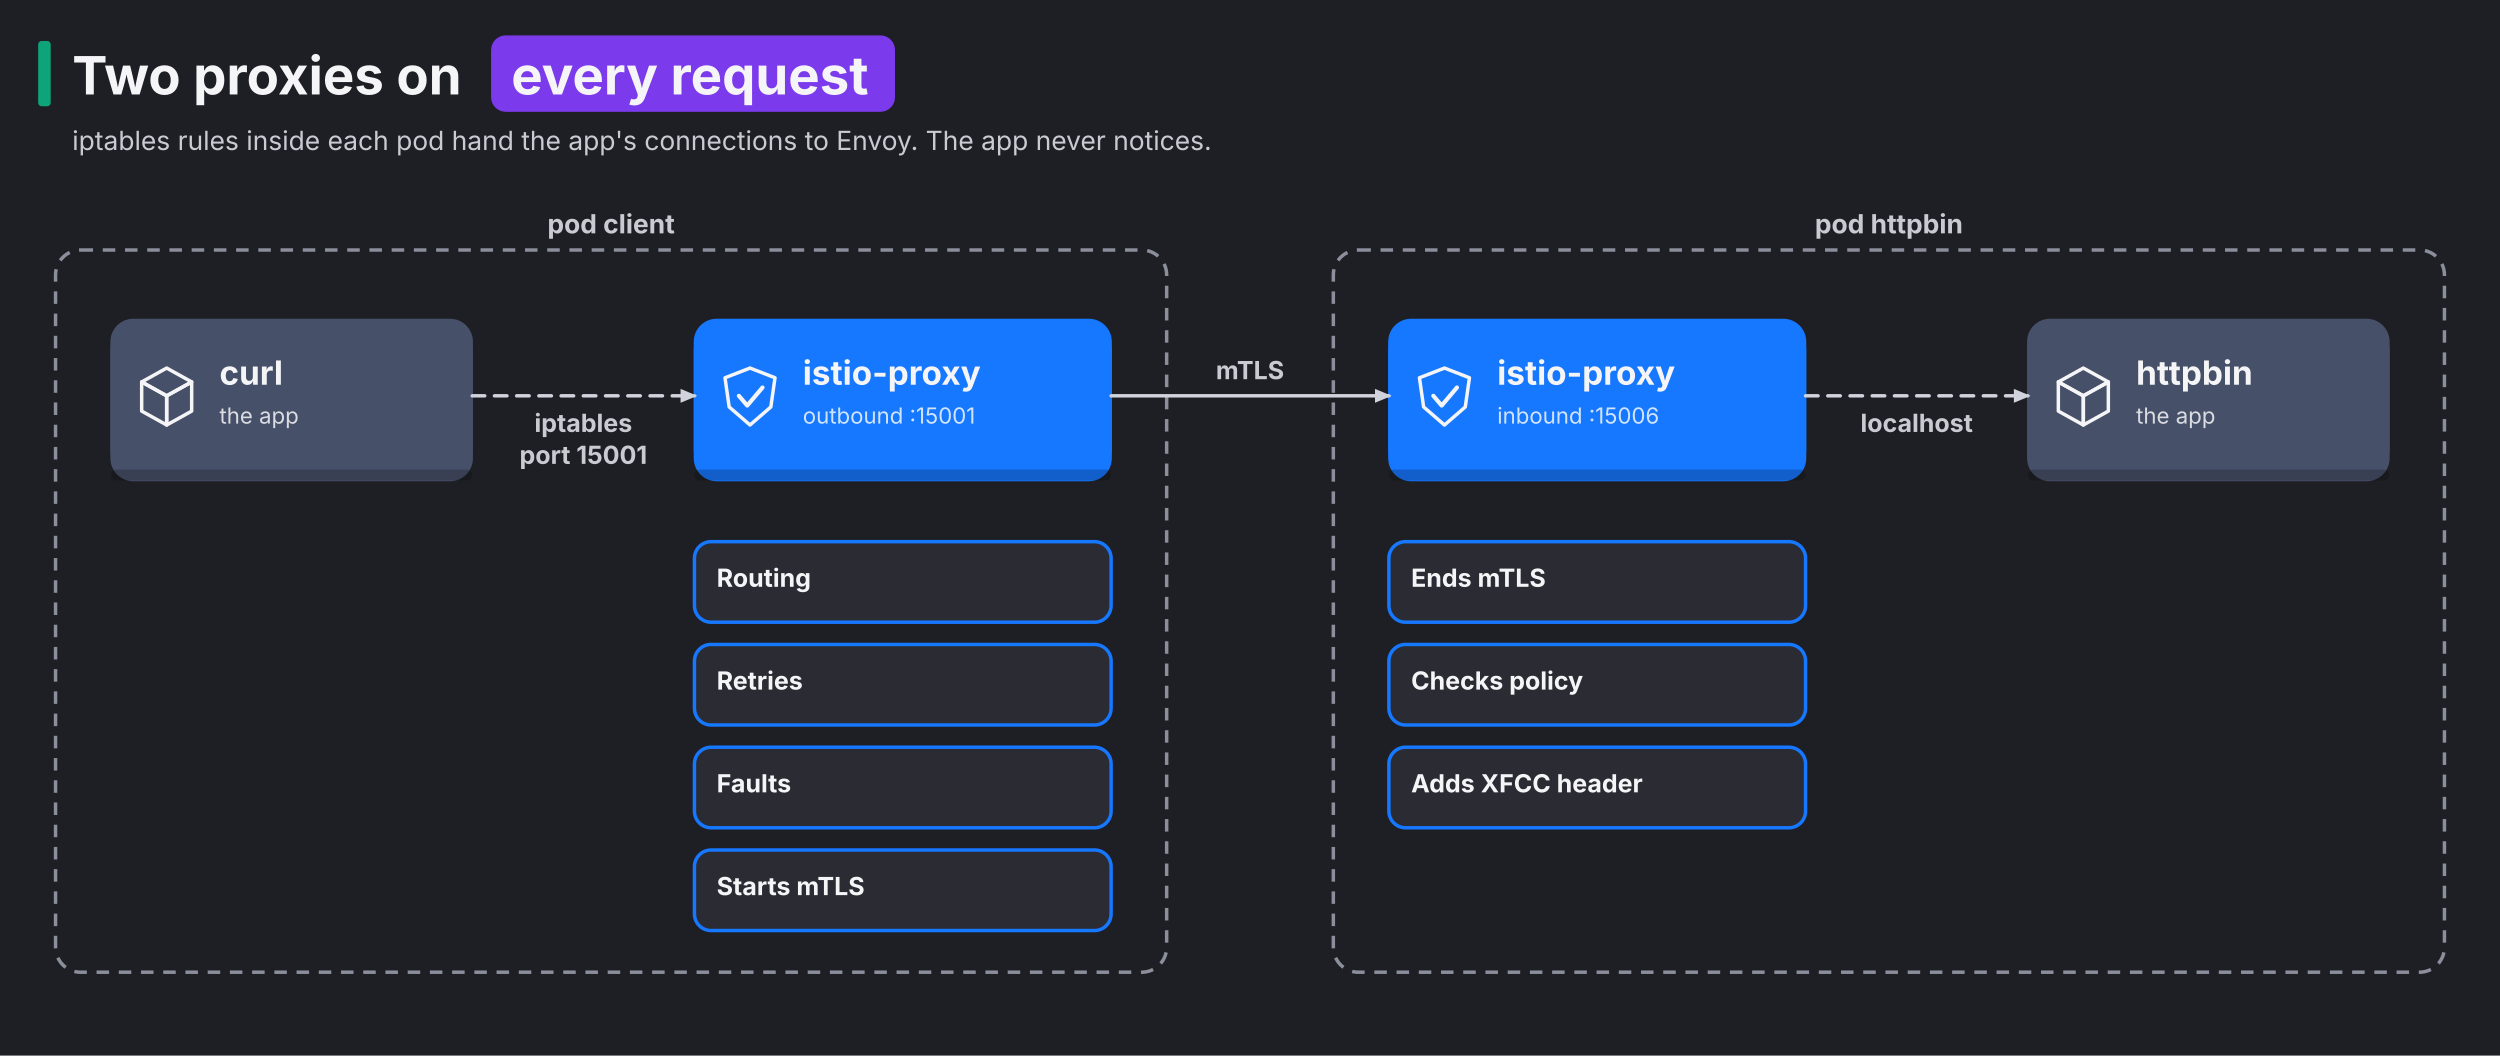
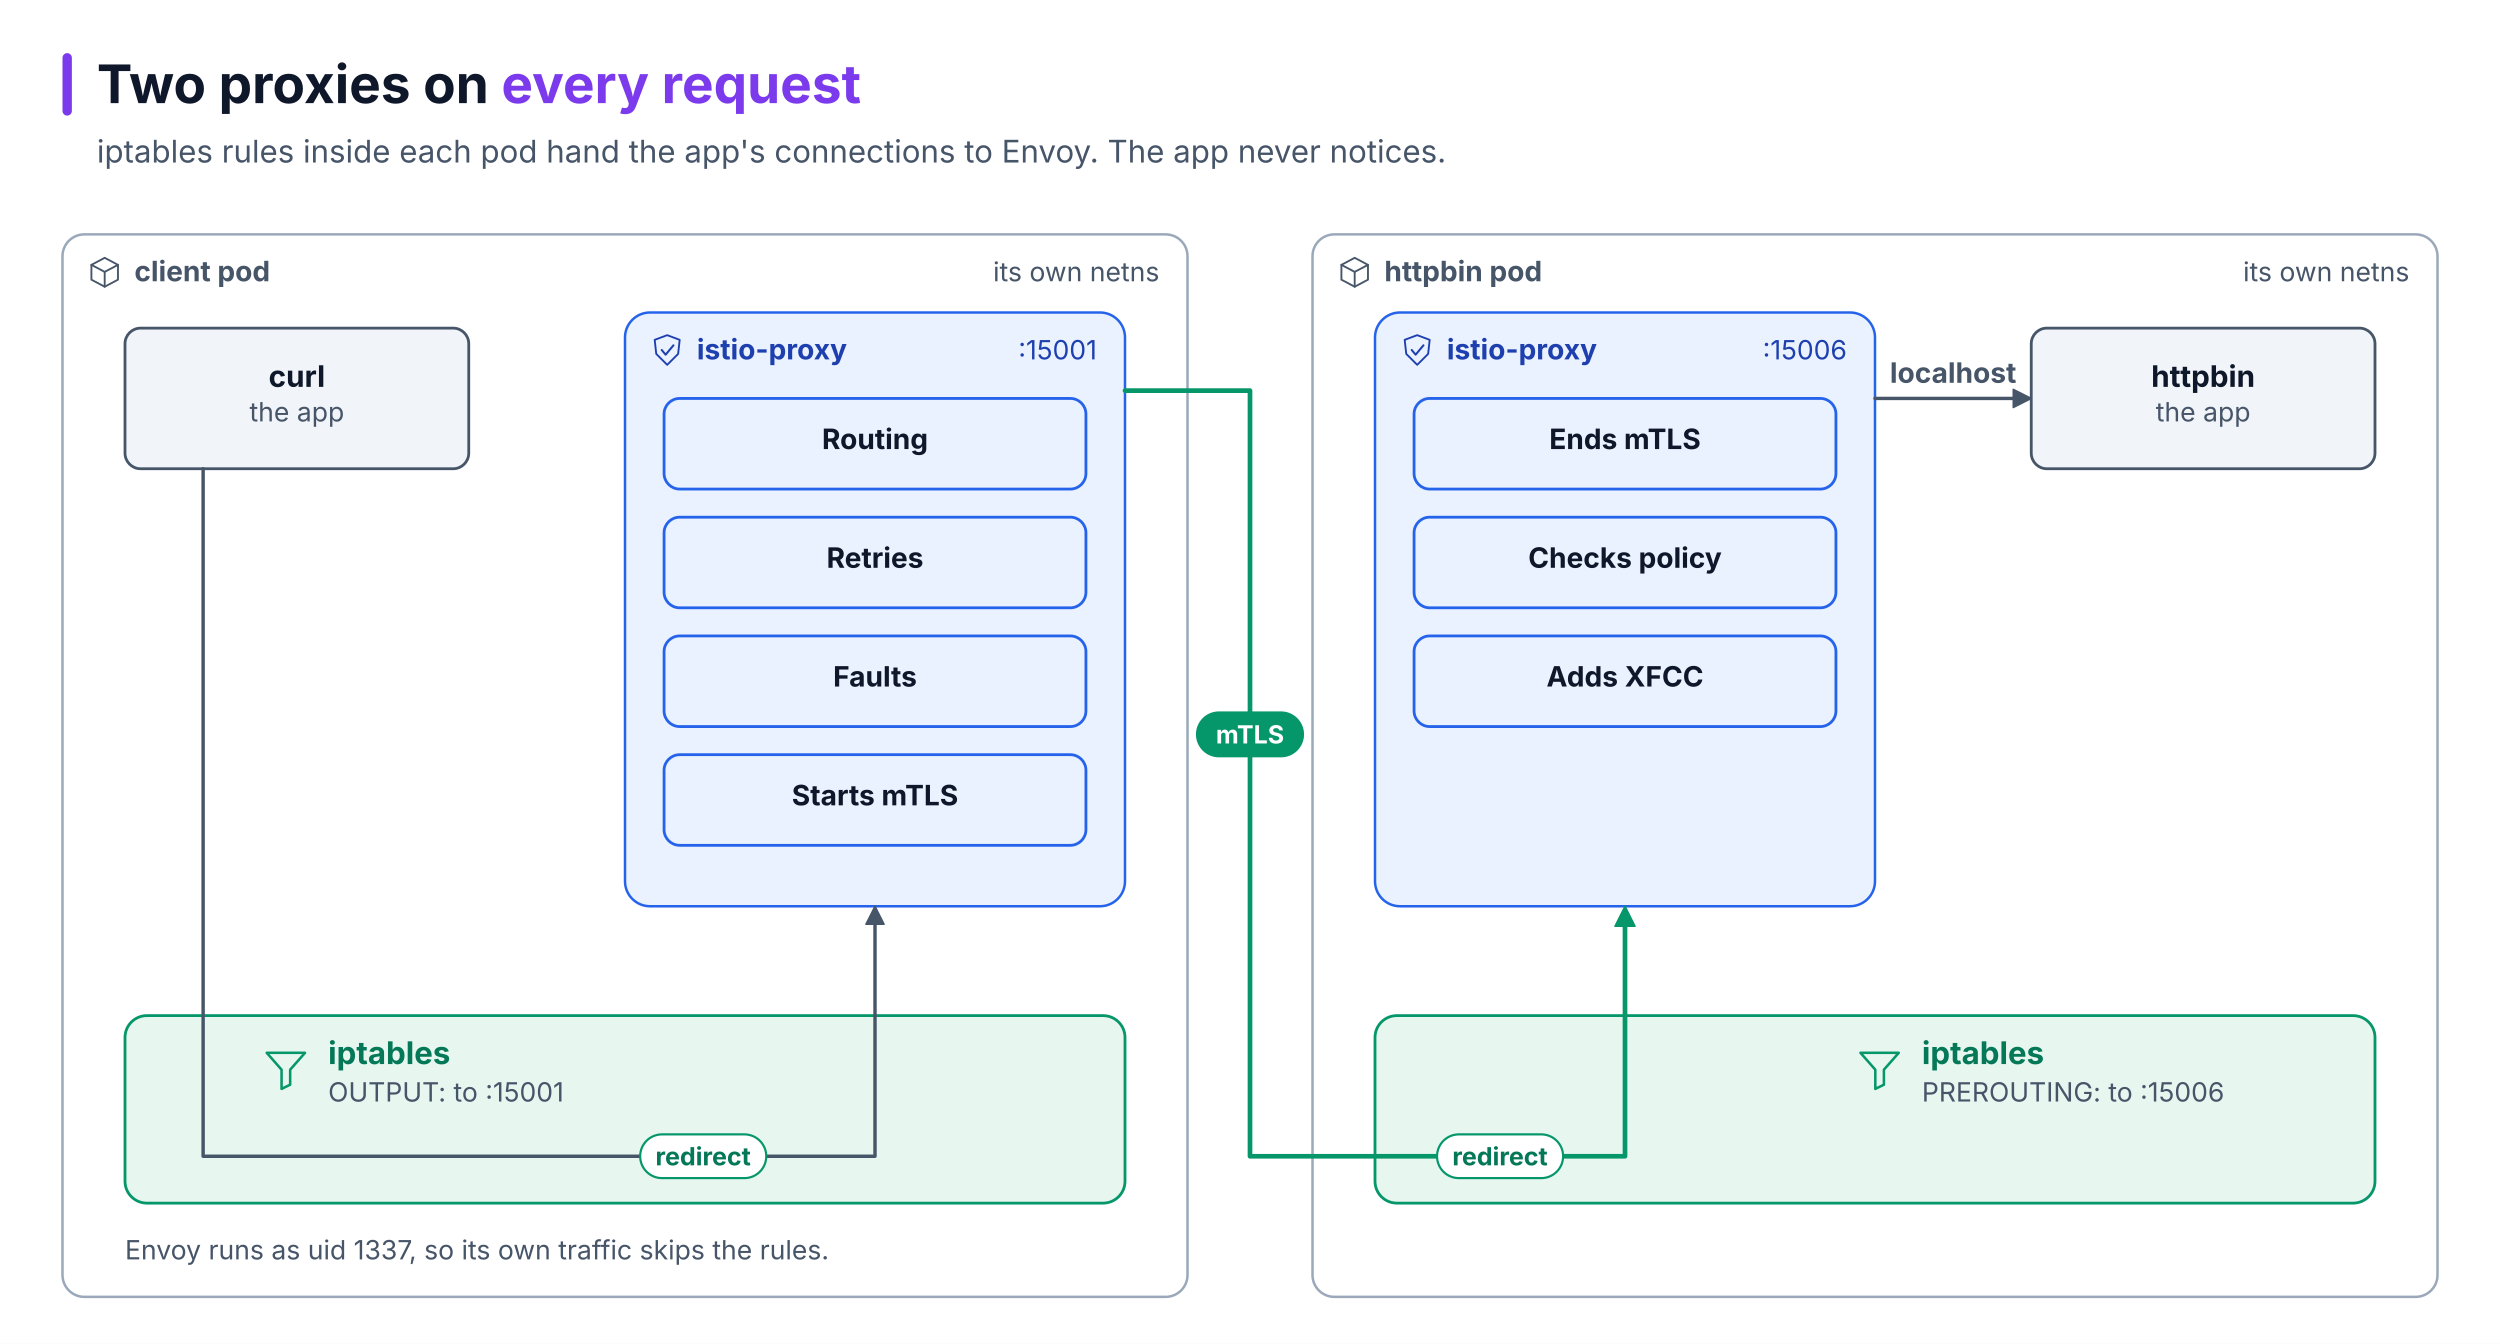
- <svg xmlns="http://www.w3.org/2000/svg" width="1800" height="760" viewBox="0 0 1800 760" font-family="Inter, -apple-system, 'Segoe UI', Helvetica, Arial, sans-serif">
-   <rect width="1800" height="760" fill="#1e1f24" />
-   <defs>
-     <marker id="h" markerWidth="12" markerHeight="10" refX="10" refY="5" orient="auto" markerUnits="userSpaceOnUse">
-       <path d="M0,0 L12,5 L0,10 z" fill="#d0d3dc" />
-     </marker>
-   </defs>
-   <rect x="28.0" y="30.0" width="8.0" height="46.0" rx="2" fill="#0ea47a" stroke="#0ea47a" stroke-width="1" />
-   <text x="52.0" y="68.0" font-size="38" fill="#f5f5f7" font-weight="700" text-anchor="start">Two proxies on</text>
-   <rect x="354.1" y="26.0" width="289.8" height="54.0" rx="10" fill="#7c3aed" stroke="#7c3aed" stroke-width="1" />
-   <text x="368.1" y="68.0" font-size="38" fill="#f5f5f7" font-weight="700" text-anchor="start">every request</text>
-   <text x="52.0" y="108.0" font-size="19" fill="#c9cbd3" text-anchor="start">iptables rules inside each pod hand the app's connections to Envoy. The app never notices.</text>
-   <rect x="40.0" y="180.0" width="800.0" height="520.0" rx="18" fill="#00000000" stroke="#8b8f9c" stroke-width="2.5" stroke-dasharray="9 7" />
-   <text x="440.0" y="168.0" font-size="19" fill="#c9cbd3" font-weight="700" text-anchor="middle">pod client</text>
-   <rect x="80.0" y="236.0" width="260.0" height="110.0" rx="16" fill="#475069" stroke="#475069" stroke-width="1" />
-   <rect x="80.0" y="230.0" width="260.0" height="110.0" rx="16" fill="#475069" stroke="#475069" stroke-width="1" />
-   <rect x="80.0" y="338.0" width="260.0" height="8.0" rx="4" fill="#00000033" stroke="#00000033" stroke-width="0" />
-   <polygon points="120.0,265.0 138.0,275.0 120.0,285.0 102.0,275.0" fill="none" stroke="#f5f5f7" stroke-width="2.5" stroke-linejoin="round" />
-   <polygon points="102.0,275.0 120.0,285.0 120.0,306.0 102.0,296.0" fill="none" stroke="#f5f5f7" stroke-width="2.5" stroke-linejoin="round" />
-   <polygon points="138.0,275.0 120.0,285.0 120.0,306.0 138.0,296.0" fill="none" stroke="#f5f5f7" stroke-width="2.5" stroke-linejoin="round" />
-   <text x="158.0" y="277.0" font-size="24" fill="#f5f5f7" font-weight="700" text-anchor="start">curl</text>
-   <text x="158.0" y="305.0" font-size="16" fill="#ffffffcc" text-anchor="start">the app</text>
-   <rect x="500.0" y="236.0" width="300.0" height="110.0" rx="16" fill="#1677ff" stroke="#1677ff" stroke-width="1" />
-   <rect x="500.0" y="230.0" width="300.0" height="110.0" rx="16" fill="#1677ff" stroke="#1677ff" stroke-width="1" />
-   <rect x="500.0" y="338.0" width="300.0" height="8.0" rx="4" fill="#00000033" stroke="#00000033" stroke-width="0" />
-   <polygon points="540.0,265.0 558.0,272.0 555.0,293.0 540.0,306.0 525.0,293.0 522.0,272.0" fill="none" stroke="#f5f5f7" stroke-width="2.5" stroke-linejoin="round" />
-   <polyline points="532.0,285.0 538.0,292.0 549.0,279.0" fill="none" stroke="#f5f5f7" stroke-width="3" stroke-linecap="round" stroke-linejoin="round" />
-   <text x="578.0" y="277.0" font-size="24" fill="#f5f5f7" font-weight="700" text-anchor="start">istio-proxy</text>
-   <text x="578.0" y="305.0" font-size="16" fill="#ffffffcc" text-anchor="start">outbound :15001</text>
-   <polyline points="340.0,285.0 500.0,285.0" fill="none" stroke="#d0d3dc" stroke-width="2.5" stroke-linecap="round" stroke-linejoin="round" stroke-dasharray="9 7" marker-end="url(#h)" />
-   <text x="420.0" y="311.0" font-size="18" fill="#c9cbd3" font-weight="700" text-anchor="middle">iptables</text>
-   <text x="420.0" y="334.0" font-size="18" fill="#c9cbd3" font-weight="700" text-anchor="middle">port 15001</text>
-   <rect x="500.0" y="390.0" width="300.0" height="58.0" rx="12" fill="#2a2b33" stroke="#1677ff" stroke-width="2.5" />
-   <text x="516.0" y="422.5" font-size="18" fill="#f5f5f7" font-weight="700" text-anchor="start">Routing</text>
-   <rect x="500.0" y="464.0" width="300.0" height="58.0" rx="12" fill="#2a2b33" stroke="#1677ff" stroke-width="2.5" />
-   <text x="516.0" y="496.5" font-size="18" fill="#f5f5f7" font-weight="700" text-anchor="start">Retries</text>
-   <rect x="500.0" y="538.0" width="300.0" height="58.0" rx="12" fill="#2a2b33" stroke="#1677ff" stroke-width="2.5" />
-   <text x="516.0" y="570.5" font-size="18" fill="#f5f5f7" font-weight="700" text-anchor="start">Faults</text>
-   <rect x="500.0" y="612.0" width="300.0" height="58.0" rx="12" fill="#2a2b33" stroke="#1677ff" stroke-width="2.5" />
-   <text x="516.0" y="644.5" font-size="18" fill="#f5f5f7" font-weight="700" text-anchor="start">Starts mTLS</text>
-   <rect x="960.0" y="180.0" width="800.0" height="520.0" rx="18" fill="#00000000" stroke="#8b8f9c" stroke-width="2.5" stroke-dasharray="9 7" />
-   <text x="1360.0" y="168.0" font-size="19" fill="#c9cbd3" font-weight="700" text-anchor="middle">pod httpbin</text>
-   <rect x="1000.0" y="236.0" width="300.0" height="110.0" rx="16" fill="#1677ff" stroke="#1677ff" stroke-width="1" />
-   <rect x="1000.0" y="230.0" width="300.0" height="110.0" rx="16" fill="#1677ff" stroke="#1677ff" stroke-width="1" />
-   <rect x="1000.0" y="338.0" width="300.0" height="8.0" rx="4" fill="#00000033" stroke="#00000033" stroke-width="0" />
-   <polygon points="1040.0,265.0 1058.0,272.0 1055.0,293.0 1040.0,306.0 1025.0,293.0 1022.0,272.0" fill="none" stroke="#f5f5f7" stroke-width="2.5" stroke-linejoin="round" />
-   <polyline points="1032.0,285.0 1038.0,292.0 1049.0,279.0" fill="none" stroke="#f5f5f7" stroke-width="3" stroke-linecap="round" stroke-linejoin="round" />
-   <text x="1078.0" y="277.0" font-size="24" fill="#f5f5f7" font-weight="700" text-anchor="start">istio-proxy</text>
-   <text x="1078.0" y="305.0" font-size="16" fill="#ffffffcc" text-anchor="start">inbound :15006</text>
-   <rect x="1460.0" y="236.0" width="260.0" height="110.0" rx="16" fill="#475069" stroke="#475069" stroke-width="1" />
-   <rect x="1460.0" y="230.0" width="260.0" height="110.0" rx="16" fill="#475069" stroke="#475069" stroke-width="1" />
-   <rect x="1460.0" y="338.0" width="260.0" height="8.0" rx="4" fill="#00000033" stroke="#00000033" stroke-width="0" />
-   <polygon points="1500.0,265.0 1518.0,275.0 1500.0,285.0 1482.0,275.0" fill="none" stroke="#f5f5f7" stroke-width="2.5" stroke-linejoin="round" />
-   <polygon points="1482.0,275.0 1500.0,285.0 1500.0,306.0 1482.0,296.0" fill="none" stroke="#f5f5f7" stroke-width="2.5" stroke-linejoin="round" />
-   <polygon points="1518.0,275.0 1500.0,285.0 1500.0,306.0 1518.0,296.0" fill="none" stroke="#f5f5f7" stroke-width="2.5" stroke-linejoin="round" />
-   <text x="1538.0" y="277.0" font-size="24" fill="#f5f5f7" font-weight="700" text-anchor="start">httpbin</text>
-   <text x="1538.0" y="305.0" font-size="16" fill="#ffffffcc" text-anchor="start">the app</text>
-   <polyline points="1300.0,285.0 1460.0,285.0" fill="none" stroke="#d0d3dc" stroke-width="2.5" stroke-linecap="round" stroke-linejoin="round" stroke-dasharray="9 7" marker-end="url(#h)" />
-   <text x="1380.0" y="311.0" font-size="18" fill="#c9cbd3" font-weight="700" text-anchor="middle">localhost</text>
-   <rect x="1000.0" y="390.0" width="300.0" height="58.0" rx="12" fill="#2a2b33" stroke="#1677ff" stroke-width="2.5" />
-   <text x="1016.0" y="422.5" font-size="18" fill="#f5f5f7" font-weight="700" text-anchor="start">Ends mTLS</text>
-   <rect x="1000.0" y="464.0" width="300.0" height="58.0" rx="12" fill="#2a2b33" stroke="#1677ff" stroke-width="2.5" />
-   <text x="1016.0" y="496.5" font-size="18" fill="#f5f5f7" font-weight="700" text-anchor="start">Checks policy</text>
-   <rect x="1000.0" y="538.0" width="300.0" height="58.0" rx="12" fill="#2a2b33" stroke="#1677ff" stroke-width="2.5" />
-   <text x="1016.0" y="570.5" font-size="18" fill="#f5f5f7" font-weight="700" text-anchor="start">Adds XFCC header</text>
-   <polyline points="800.0,285.0 1000.0,285.0" fill="none" stroke="#d0d3dc" stroke-width="2.5" stroke-linecap="round" stroke-linejoin="round" marker-end="url(#h)" />
-   <text x="900.0" y="273.0" font-size="18" fill="#c9cbd3" font-weight="700" text-anchor="middle">mTLS</text>
+ <svg xmlns="http://www.w3.org/2000/svg" width="1600" height="860" viewBox="0 0 1600 860" font-family="Inter, -apple-system, 'Segoe UI', Helvetica, Arial, sans-serif">
+   <rect width="1600" height="860" fill="#ffffff" />
+   <rect x="40.0" y="34.0" width="6.0" height="40.0" rx="3.0" fill="#7c3aed" stroke="none" />
+   <text x="62" y="66" font-size="34" font-weight="700" fill="#0f172a">Two proxies on <tspan fill="#7c3aed">every request</tspan>
+   </text>
+   <text x="62.0" y="104.0" font-size="20.0" fill="#475569" text-anchor="start">iptables rules inside each pod hand the app's connections to Envoy. The app never notices.</text>
+   <rect x="40.0" y="150.0" width="720.0" height="680.0" rx="14.0" fill="#ffffff" stroke="#9aa8ba" stroke-width="1.6" />
+   <polygon points="67.0,165.0 75.5,169.5 75.5,179.0 67.0,183.5 58.5,179.0 58.5,169.5" fill="none" stroke="#475569" stroke-width="1.20" stroke-linejoin="round" />
+   <polyline points="58.5,169.5 67.0,174.0 75.5,169.5" fill="none" stroke="#475569" stroke-width="1.20" stroke-linecap="round" stroke-linejoin="round" />
+   <polyline points="67.0,174.0 67.0,183.5" fill="none" stroke="#475569" stroke-width="1.20" stroke-linecap="round" stroke-linejoin="round" />
+   <text x="86.0" y="180.0" font-size="18.0" fill="#475569" font-weight="700" text-anchor="start">client pod</text>
+   <text x="742.0" y="180.0" font-size="17.0" fill="#475569" text-anchor="end">its own netns</text>
+   <rect x="80.0" y="210.0" width="220.0" height="90.0" rx="10.0" fill="#f1f4f8" stroke="#475569" stroke-width="1.8" />
+   <text x="190.0" y="247.6" font-size="19.0" fill="#0f172a" font-weight="700" text-anchor="middle">curl</text>
+   <text x="190.0" y="269.7" font-size="17.0" fill="#475569" text-anchor="middle">the app</text>
+   <rect x="400.0" y="200.0" width="320.0" height="380.0" rx="16.0" fill="#eaf1ff" stroke="#2563eb" stroke-width="1.6" />
+   <polygon points="427.0,214.5 435.0,217.5 434.0,226.5 427.0,233.5 420.0,226.5 419.0,217.5" fill="none" stroke="#1e40af" stroke-width="1.20" stroke-linejoin="round" />
+   <polyline points="423.5,224.0 426.0,227.0 431.0,221.0" fill="none" stroke="#1e40af" stroke-width="1.30" stroke-linecap="round" stroke-linejoin="round" />
+   <text x="446.0" y="230.0" font-size="18.0" fill="#1e40af" font-weight="700" text-anchor="start">istio-proxy</text>
+   <text x="702.0" y="230.0" font-size="17.0" fill="#1e40af" text-anchor="end">:15001</text>
+   <rect x="425.0" y="255.0" width="270.0" height="58.0" rx="10.0" fill="#eaf1ff" stroke="#2563eb" stroke-width="1.8" />
+   <text x="560.0" y="287.4" font-size="18.0" fill="#0f172a" font-weight="700" text-anchor="middle">Routing</text>
+   <rect x="425.0" y="331.0" width="270.0" height="58.0" rx="10.0" fill="#eaf1ff" stroke="#2563eb" stroke-width="1.8" />
+   <text x="560.0" y="363.4" font-size="18.0" fill="#0f172a" font-weight="700" text-anchor="middle">Retries</text>
+   <rect x="425.0" y="407.0" width="270.0" height="58.0" rx="10.0" fill="#eaf1ff" stroke="#2563eb" stroke-width="1.8" />
+   <text x="560.0" y="439.4" font-size="18.0" fill="#0f172a" font-weight="700" text-anchor="middle">Faults</text>
+   <rect x="425.0" y="483.0" width="270.0" height="58.0" rx="10.0" fill="#eaf1ff" stroke="#2563eb" stroke-width="1.8" />
+   <text x="560.0" y="515.4" font-size="18.0" fill="#0f172a" font-weight="700" text-anchor="middle">Starts mTLS</text>
+   <rect x="80.0" y="650.0" width="640.0" height="120.0" rx="14.0" fill="#e7f7f0" stroke="#059669" stroke-width="1.8" />
+   <polygon points="170.7,673.8 195.2,673.8 185.7,684.6 185.7,694.2 180.2,696.9 180.2,684.6" fill="none" stroke="#059669" stroke-width="1.63" stroke-linejoin="round" />
+   <text x="210.0" y="681.0" font-size="20.0" fill="#047857" font-weight="700" text-anchor="start">iptables</text>
+   <text x="210.0" y="705.0" font-size="17.0" fill="#475569" text-anchor="start">OUTPUT: to :15001</text>
+   <rect x="840.0" y="150.0" width="720.0" height="680.0" rx="14.0" fill="#ffffff" stroke="#9aa8ba" stroke-width="1.6" />
+   <polygon points="867.0,165.0 875.5,169.5 875.5,179.0 867.0,183.5 858.5,179.0 858.5,169.5" fill="none" stroke="#475569" stroke-width="1.20" stroke-linejoin="round" />
+   <polyline points="858.5,169.5 867.0,174.0 875.5,169.5" fill="none" stroke="#475569" stroke-width="1.20" stroke-linecap="round" stroke-linejoin="round" />
+   <polyline points="867.0,174.0 867.0,183.5" fill="none" stroke="#475569" stroke-width="1.20" stroke-linecap="round" stroke-linejoin="round" />
+   <text x="886.0" y="180.0" font-size="18.0" fill="#475569" font-weight="700" text-anchor="start">httpbin pod</text>
+   <text x="1542.0" y="180.0" font-size="17.0" fill="#475569" text-anchor="end">its own netns</text>
+   <rect x="880.0" y="200.0" width="320.0" height="380.0" rx="16.0" fill="#eaf1ff" stroke="#2563eb" stroke-width="1.6" />
+   <polygon points="907.0,214.5 915.0,217.5 914.0,226.5 907.0,233.5 900.0,226.5 899.0,217.5" fill="none" stroke="#1e40af" stroke-width="1.20" stroke-linejoin="round" />
+   <polyline points="903.5,224.0 906.0,227.0 911.0,221.0" fill="none" stroke="#1e40af" stroke-width="1.30" stroke-linecap="round" stroke-linejoin="round" />
+   <text x="926.0" y="230.0" font-size="18.0" fill="#1e40af" font-weight="700" text-anchor="start">istio-proxy</text>
+   <text x="1182.0" y="230.0" font-size="17.0" fill="#1e40af" text-anchor="end">:15006</text>
+   <rect x="905.0" y="255.0" width="270.0" height="58.0" rx="10.0" fill="#eaf1ff" stroke="#2563eb" stroke-width="1.8" />
+   <text x="1040.0" y="287.4" font-size="18.0" fill="#0f172a" font-weight="700" text-anchor="middle">Ends mTLS</text>
+   <rect x="905.0" y="331.0" width="270.0" height="58.0" rx="10.0" fill="#eaf1ff" stroke="#2563eb" stroke-width="1.8" />
+   <text x="1040.0" y="363.4" font-size="18.0" fill="#0f172a" font-weight="700" text-anchor="middle">Checks policy</text>
+   <rect x="905.0" y="407.0" width="270.0" height="58.0" rx="10.0" fill="#eaf1ff" stroke="#2563eb" stroke-width="1.8" />
+   <text x="1040.0" y="439.4" font-size="18.0" fill="#0f172a" font-weight="700" text-anchor="middle">Adds XFCC</text>
+   <rect x="1300.0" y="210.0" width="220.0" height="90.0" rx="10.0" fill="#f1f4f8" stroke="#475569" stroke-width="1.8" />
+   <text x="1410.0" y="247.6" font-size="19.0" fill="#0f172a" font-weight="700" text-anchor="middle">httpbin</text>
+   <text x="1410.0" y="269.7" font-size="17.0" fill="#475569" text-anchor="middle">the app</text>
+   <rect x="880.0" y="650.0" width="640.0" height="120.0" rx="14.0" fill="#e7f7f0" stroke="#059669" stroke-width="1.8" />
+   <polygon points="1190.7,673.8 1215.2,673.8 1205.7,684.6 1205.7,694.2 1200.2,696.9 1200.2,684.6" fill="none" stroke="#059669" stroke-width="1.63" stroke-linejoin="round" />
+   <text x="1230.0" y="681.0" font-size="20.0" fill="#047857" font-weight="700" text-anchor="start">iptables</text>
+   <text x="1230.0" y="705.0" font-size="17.0" fill="#475569" text-anchor="start">PREROUTING: to :15006</text>
+   <polyline points="130.0,300.0 130.0,740.0 560.0,740.0 560.0,589.5" fill="none" stroke="#475569" stroke-width="2.20" stroke-linecap="round" stroke-linejoin="round" />
+   <polygon points="560.0,580.0 565.8,591.5 554.2,591.5" fill="#475569" stroke="#475569" stroke-width="1" stroke-linejoin="round" />
+   <rect x="409.7" y="726.0" width="80.7" height="28.0" rx="14.0" fill="#ffffff" stroke="#059669" stroke-width="1.4" />
+   <text x="450.0" y="745.8" font-size="16.0" fill="#047857" font-weight="700" text-anchor="middle">redirect</text>
+   <polyline points="720.0,250.0 800.0,250.0 800.0,740.0 1040.0,740.0 1040.0,590.8" fill="none" stroke="#059669" stroke-width="3.00" stroke-linecap="round" stroke-linejoin="round" />
+   <polygon points="1040.0,580.0 1046.4,592.8 1033.6,592.8" fill="#059669" stroke="#059669" stroke-width="1" stroke-linejoin="round" />
+   <rect x="766.1" y="456.0" width="67.8" height="28.0" rx="14.0" fill="#059669" stroke="#059669" stroke-width="1.4" />
+   <text x="800.0" y="475.8" font-size="16.0" fill="#ffffff" font-weight="700" text-anchor="middle">mTLS</text>
+   <rect x="919.7" y="726.0" width="80.7" height="28.0" rx="14.0" fill="#ffffff" stroke="#059669" stroke-width="1.4" />
+   <text x="960.0" y="745.8" font-size="16.0" fill="#047857" font-weight="700" text-anchor="middle">redirect</text>
+   <polyline points="1200.0,255.0 1290.5,255.0" fill="none" stroke="#475569" stroke-width="2.20" stroke-linecap="round" stroke-linejoin="round" />
+   <polygon points="1300.0,255.0 1288.5,260.8 1288.5,249.2" fill="#475569" stroke="#475569" stroke-width="1" stroke-linejoin="round" />
+   <text x="1250.0" y="245.0" font-size="18.0" fill="#475569" font-weight="700" stroke="#ffffff" stroke-width="6" stroke-linejoin="round" paint-order="stroke" text-anchor="middle">localhost</text>
+   <text x="80.0" y="806.0" font-size="17.0" fill="#475569" text-anchor="start">Envoy runs as uid 1337, so its own traffic skips the rules.</text>
</svg>
